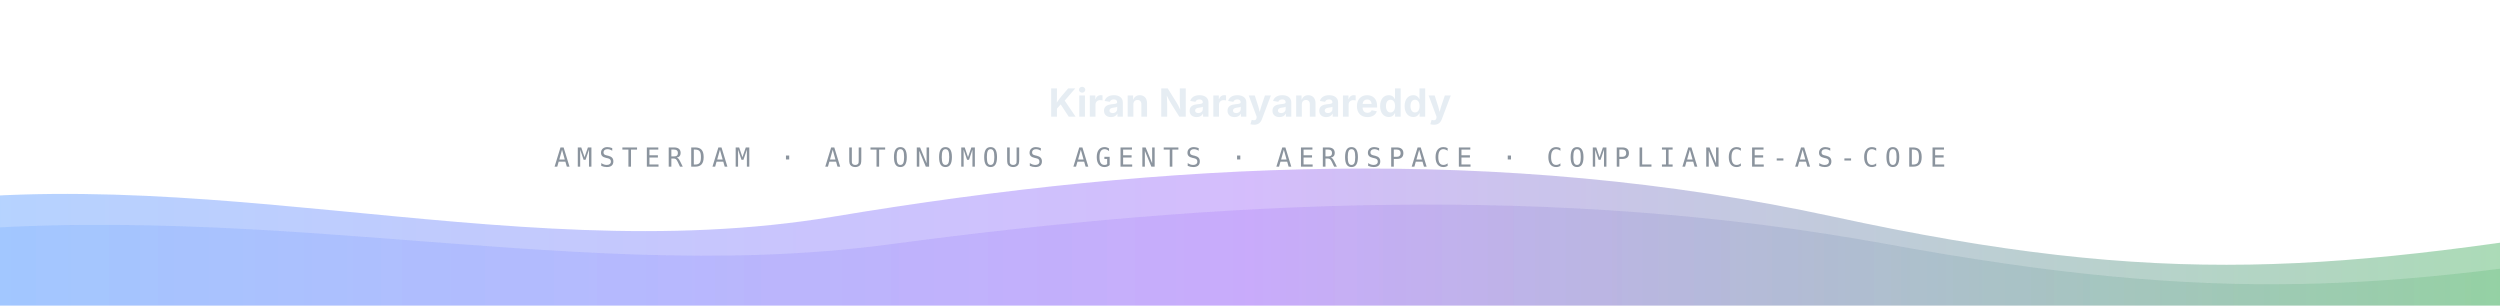
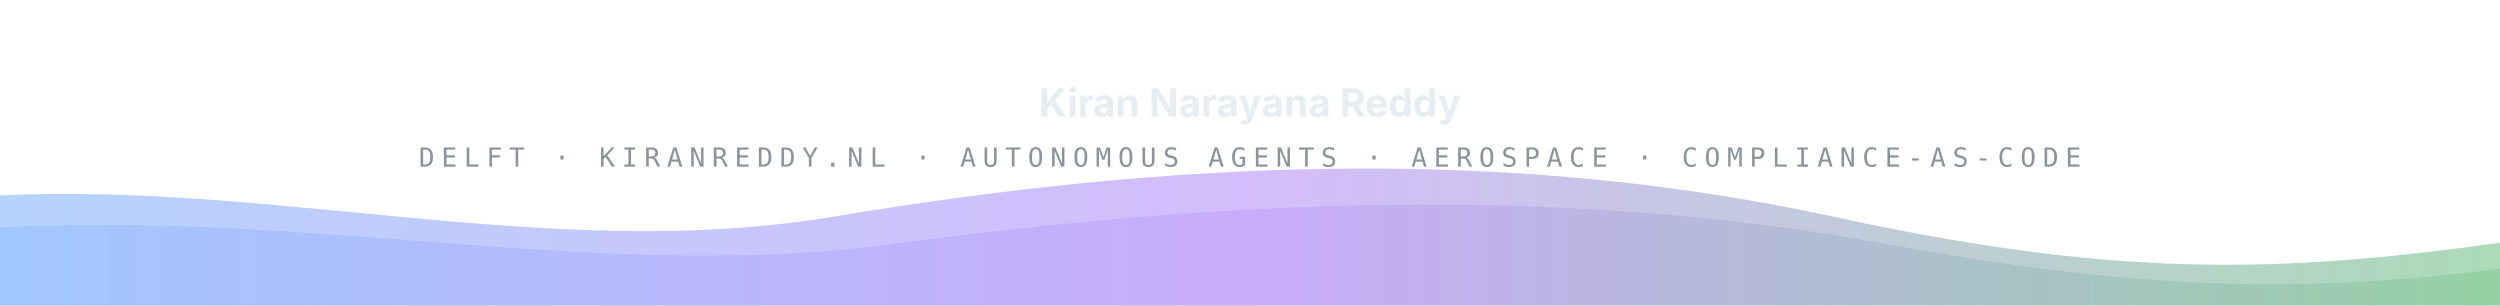
- <svg xmlns="http://www.w3.org/2000/svg" width="900" height="110" viewBox="0 0 900 110" role="img" aria-label="Kiran Narayanareddy, Amsterdam">
+ <svg xmlns="http://www.w3.org/2000/svg" width="900" height="110" viewBox="0 0 900 110" role="img" aria-label="Kiran Narayana Reddy, Delft">
  <defs>
    <linearGradient id="wave" x1="0" y1="0" x2="1" y2="0">
      <stop offset="0%" stop-color="#58a6ff" stop-opacity="0.55" />
      <stop offset="50%" stop-color="#a371f7" stop-opacity="0.55" />
      <stop offset="100%" stop-color="#3fb950" stop-opacity="0.55" />
      <animate attributeName="x1" values="-0.2;1;-0.2" dur="18s" repeatCount="indefinite" />
    </linearGradient>
    <style>
      .sans { font-family: -apple-system, BlinkMacSystemFont, "Segoe UI", Inter, Helvetica, Arial, sans-serif; }
      .mono { font-family: ui-monospace, SFMono-Regular, "SF Mono", Menlo, Consolas, monospace; }
      @keyframes drift { from { transform: translateX(0); } to { transform: translateX(-60px); } }
      .drift { animation: drift 14s linear infinite; }
      @media (prefers-reduced-motion: reduce) { .drift { animation: none; } }
    </style>
  </defs>
  <rect width="900" height="110" fill="none" />
  <g class="drift" opacity="0.85">
    <path d="M-60 78 C 60 52, 180 98, 300 78 S 540 52, 660 78 S 840 98, 960 78 L 960 110 L -60 110 Z" fill="url(#wave)" />
    <path d="M-60 88 C 80 66, 200 104, 320 88 S 560 66, 680 88 S 860 104, 960 88 L 960 110 L -60 110 Z" fill="url(#wave)" opacity="0.6" />
  </g>
-   <text class="sans" x="450" y="42" text-anchor="middle" font-size="14" font-weight="700" fill="#e6edf3">Kiran Narayanareddy</text>
-   <text class="mono" x="450" y="60" text-anchor="middle" font-size="9.5" letter-spacing="2.4" fill="#8b949e">AMSTERDAM · AUTONOMOUS AGENTS · AEROSPACE · COMPLIANCE-AS-CODE</text>
+   <text class="sans" x="450" y="42" text-anchor="middle" font-size="14" font-weight="700" fill="#e6edf3">Kiran Narayana Reddy</text>
+   <text class="mono" x="450" y="60" text-anchor="middle" font-size="9.5" letter-spacing="2.4" fill="#8b949e">DELFT · KIRANREDDY.NL · AUTONOMOUS AGENTS · AEROSPACE · COMPLIANCE-AS-CODE</text>
</svg>
